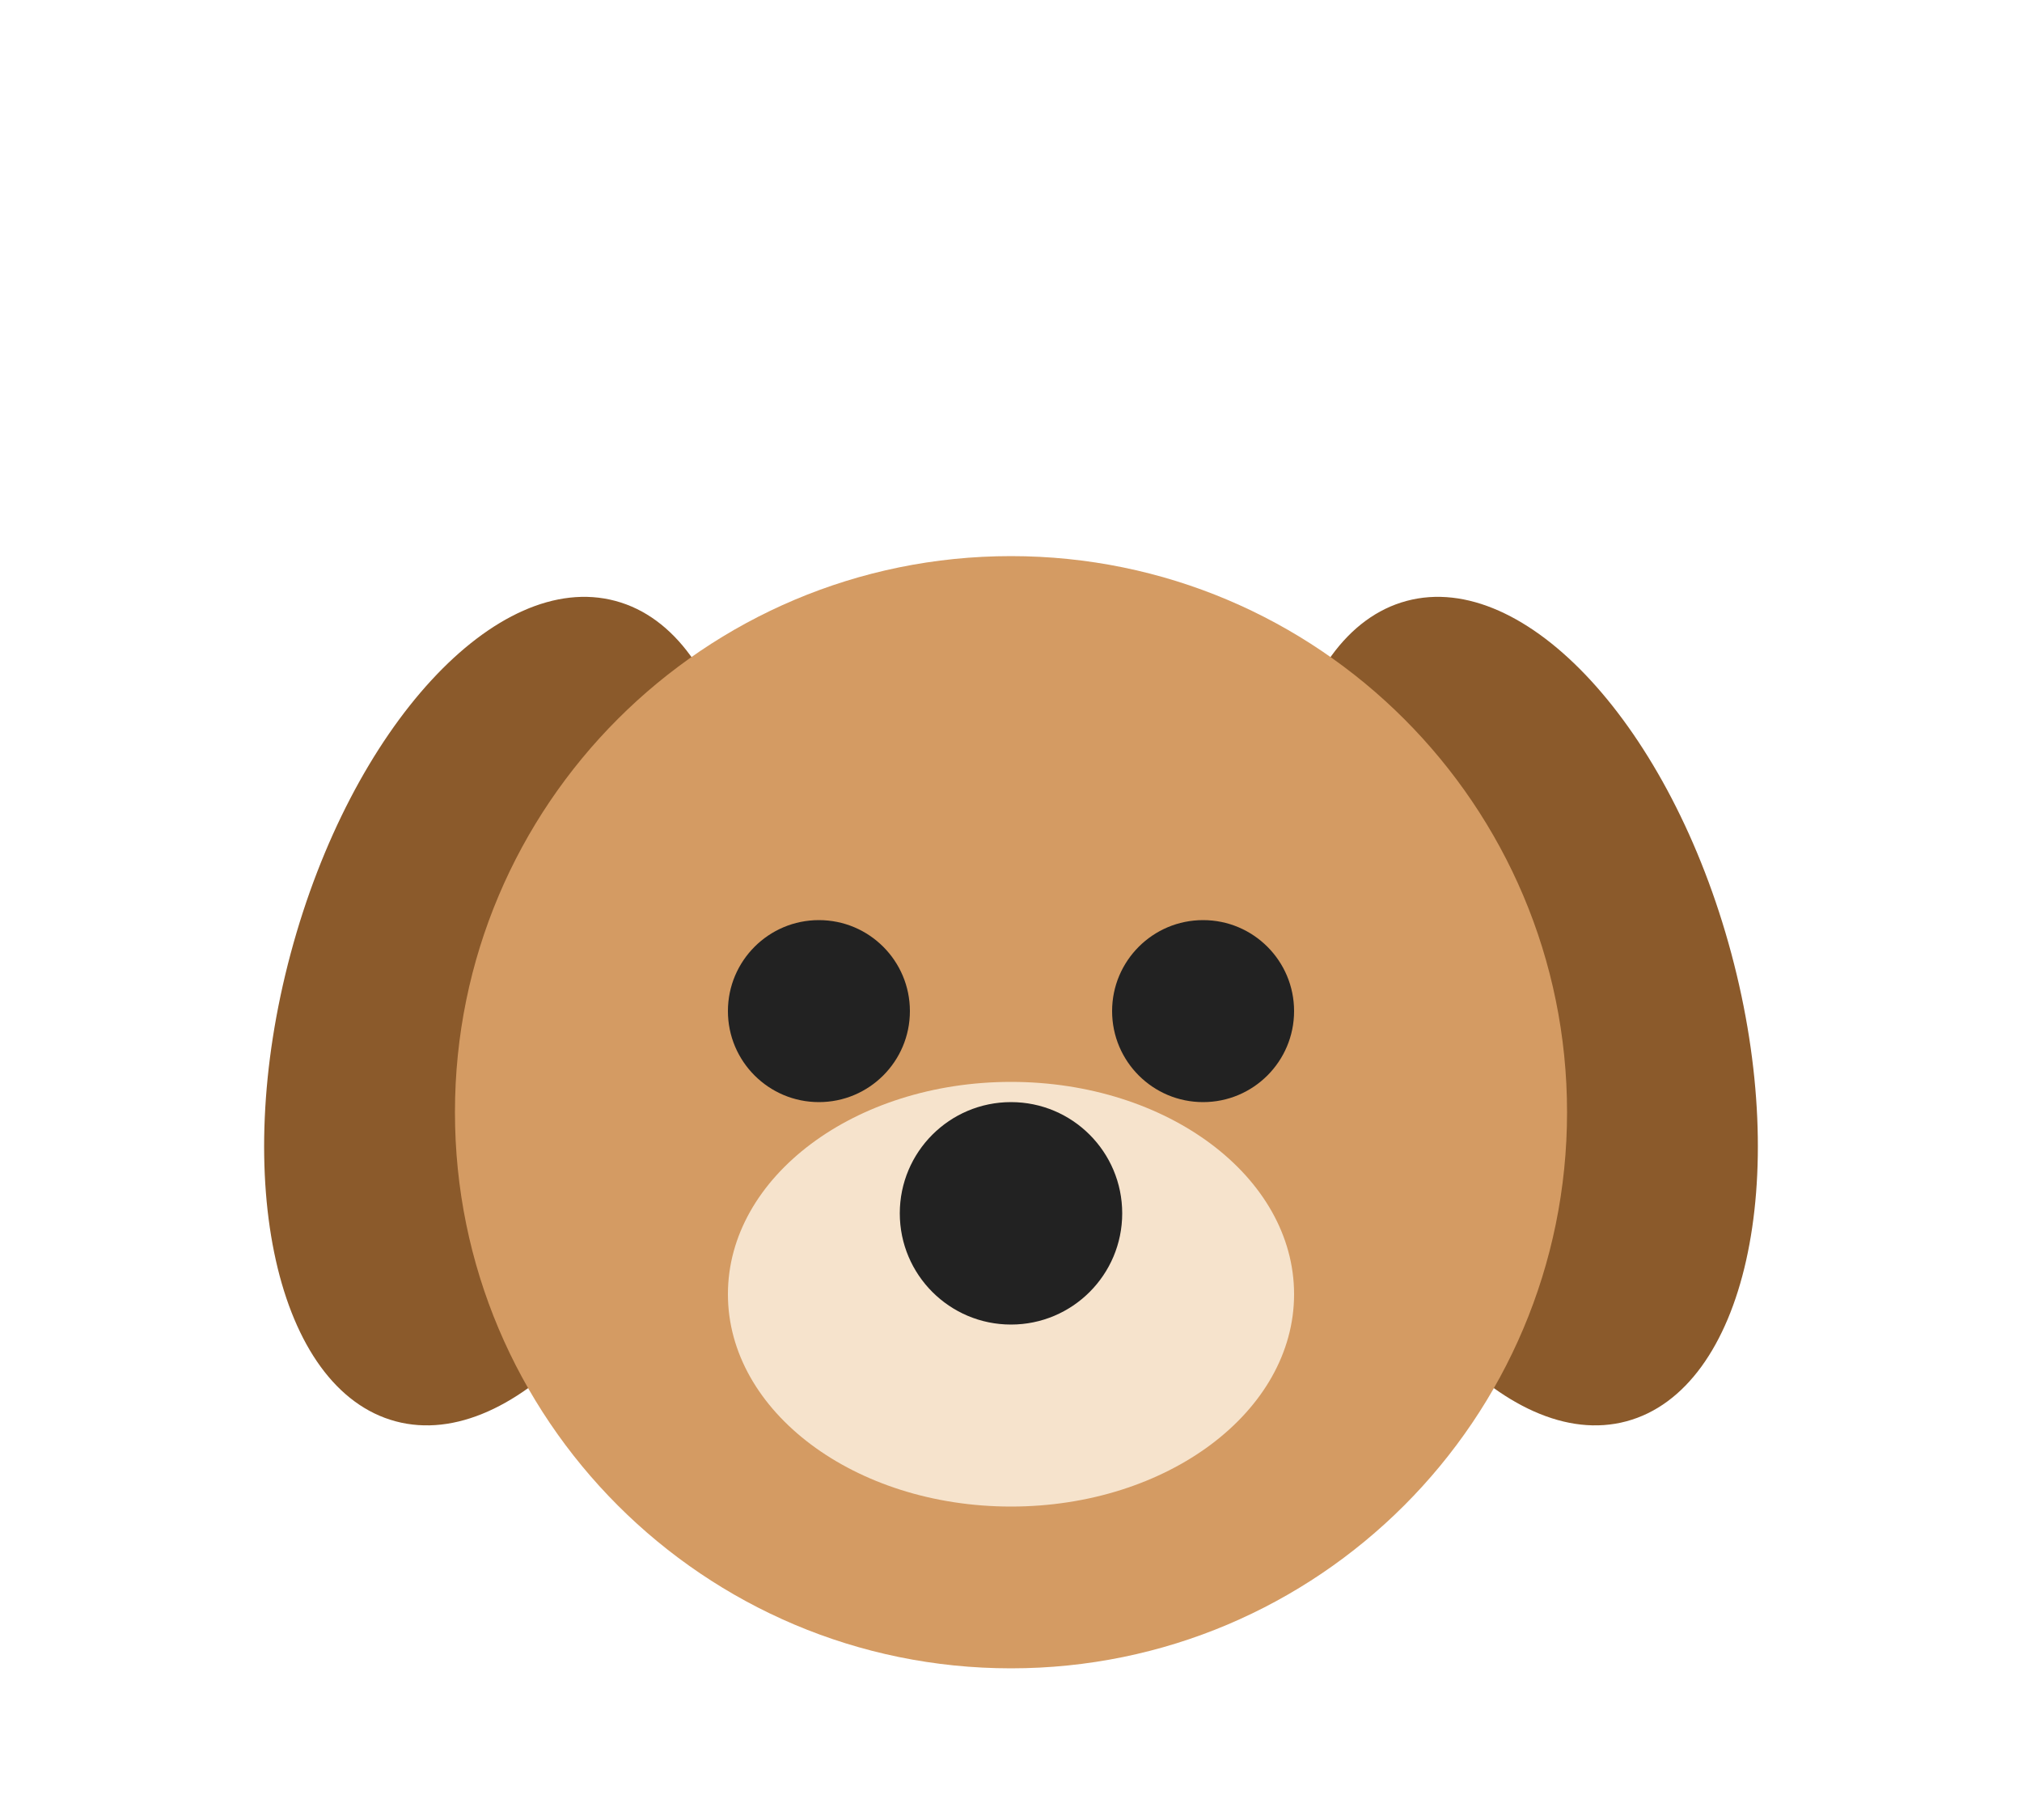
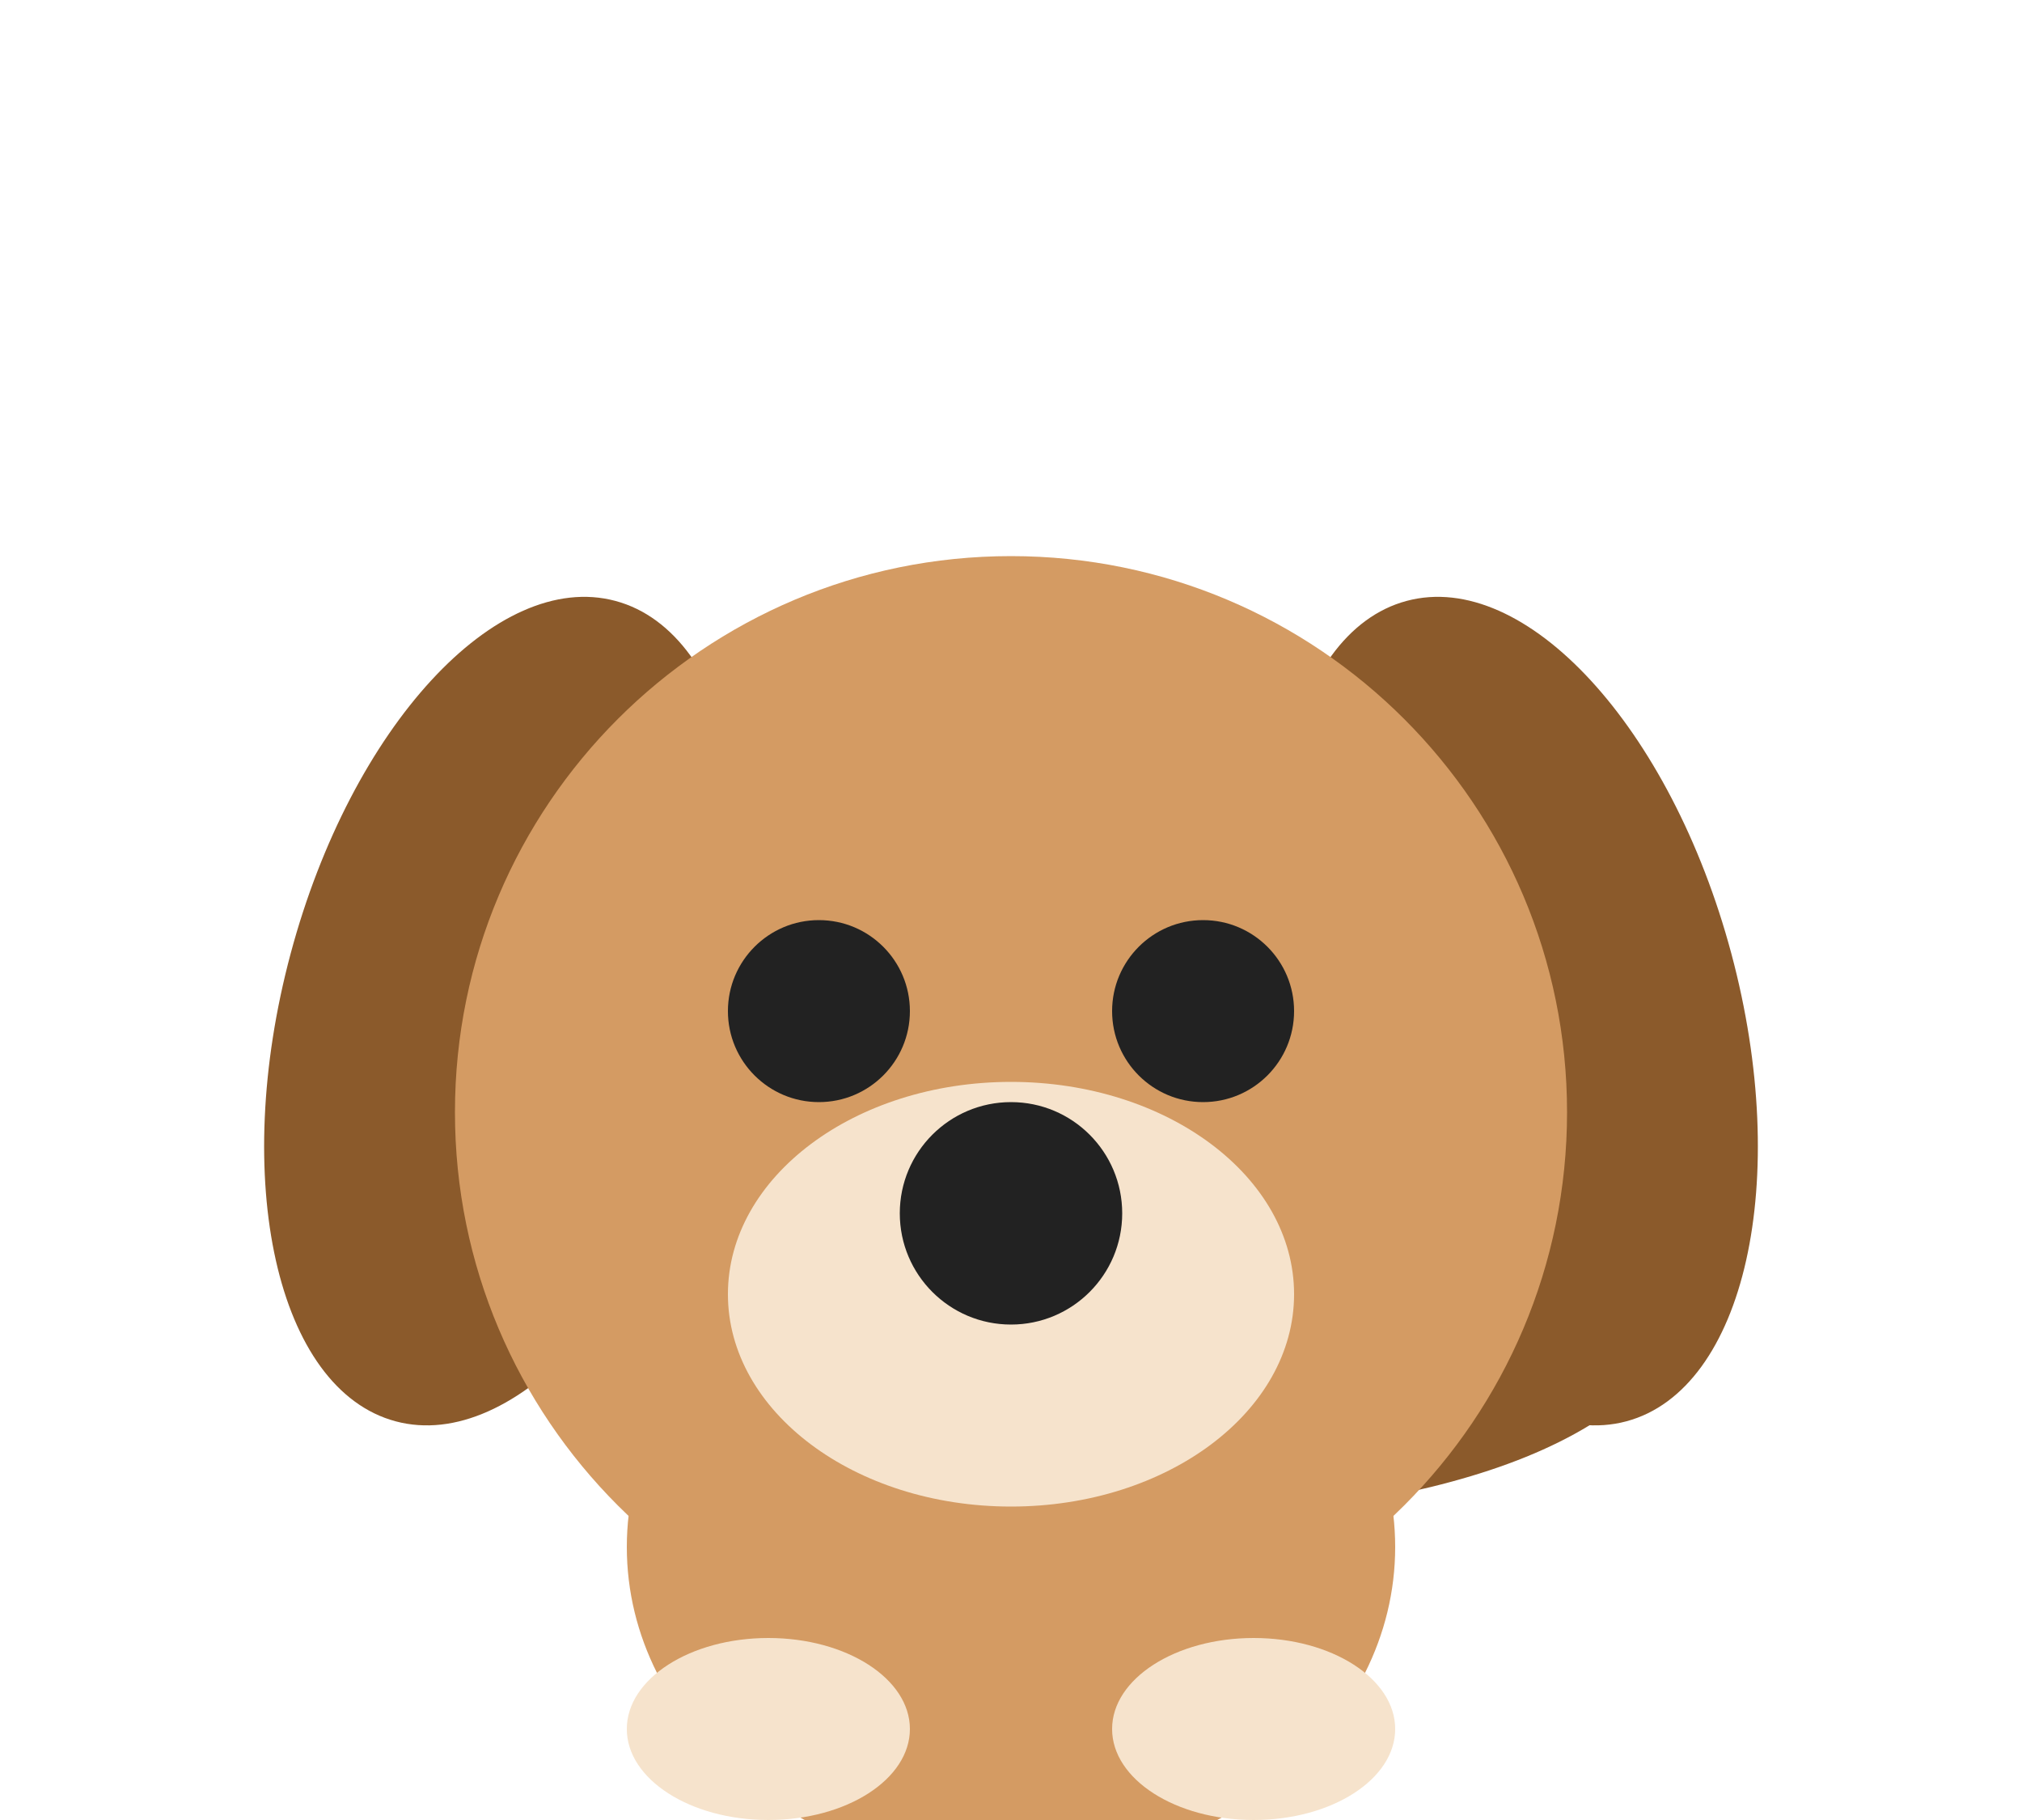
<svg xmlns="http://www.w3.org/2000/svg" viewBox="4 5 20 18">
+   <ellipse cx="14" cy="20.3" rx="3.8" ry="3.2" fill="#d49b63" />
+   <ellipse cx="11.6" cy="22.1" rx="1.4" ry=".9" fill="#f6e3cc" />
+   <ellipse cx="16.4" cy="22.1" rx="1.4" ry=".9" fill="#f6e3cc" />
+   <path d="M17.4 19.2q3.4-.6 2.8-2.7" stroke="#8b5a2b" stroke-width="1.3" fill="none" stroke-linecap="round" />
  <ellipse cx="9" cy="15" rx="2.2" ry="4.2" transform="rotate(15 9 15)" fill="#8b5a2b" />
  <ellipse cx="19" cy="15" rx="2.2" ry="4.2" transform="rotate(-15 19 15)" fill="#8b5a2b" />
  <circle cx="14" cy="16" r="5.5" fill="#d49b63" />
  <ellipse cx="14" cy="17.8" rx="2.8" ry="2.1" fill="#f6e3cc" />
  <circle cx="12.1" cy="15" r=".9" fill="#222" />
  <circle cx="15.9" cy="15" r=".9" fill="#222" />
  <circle cx="14" cy="17" r="1.1" fill="#222" />
</svg>
